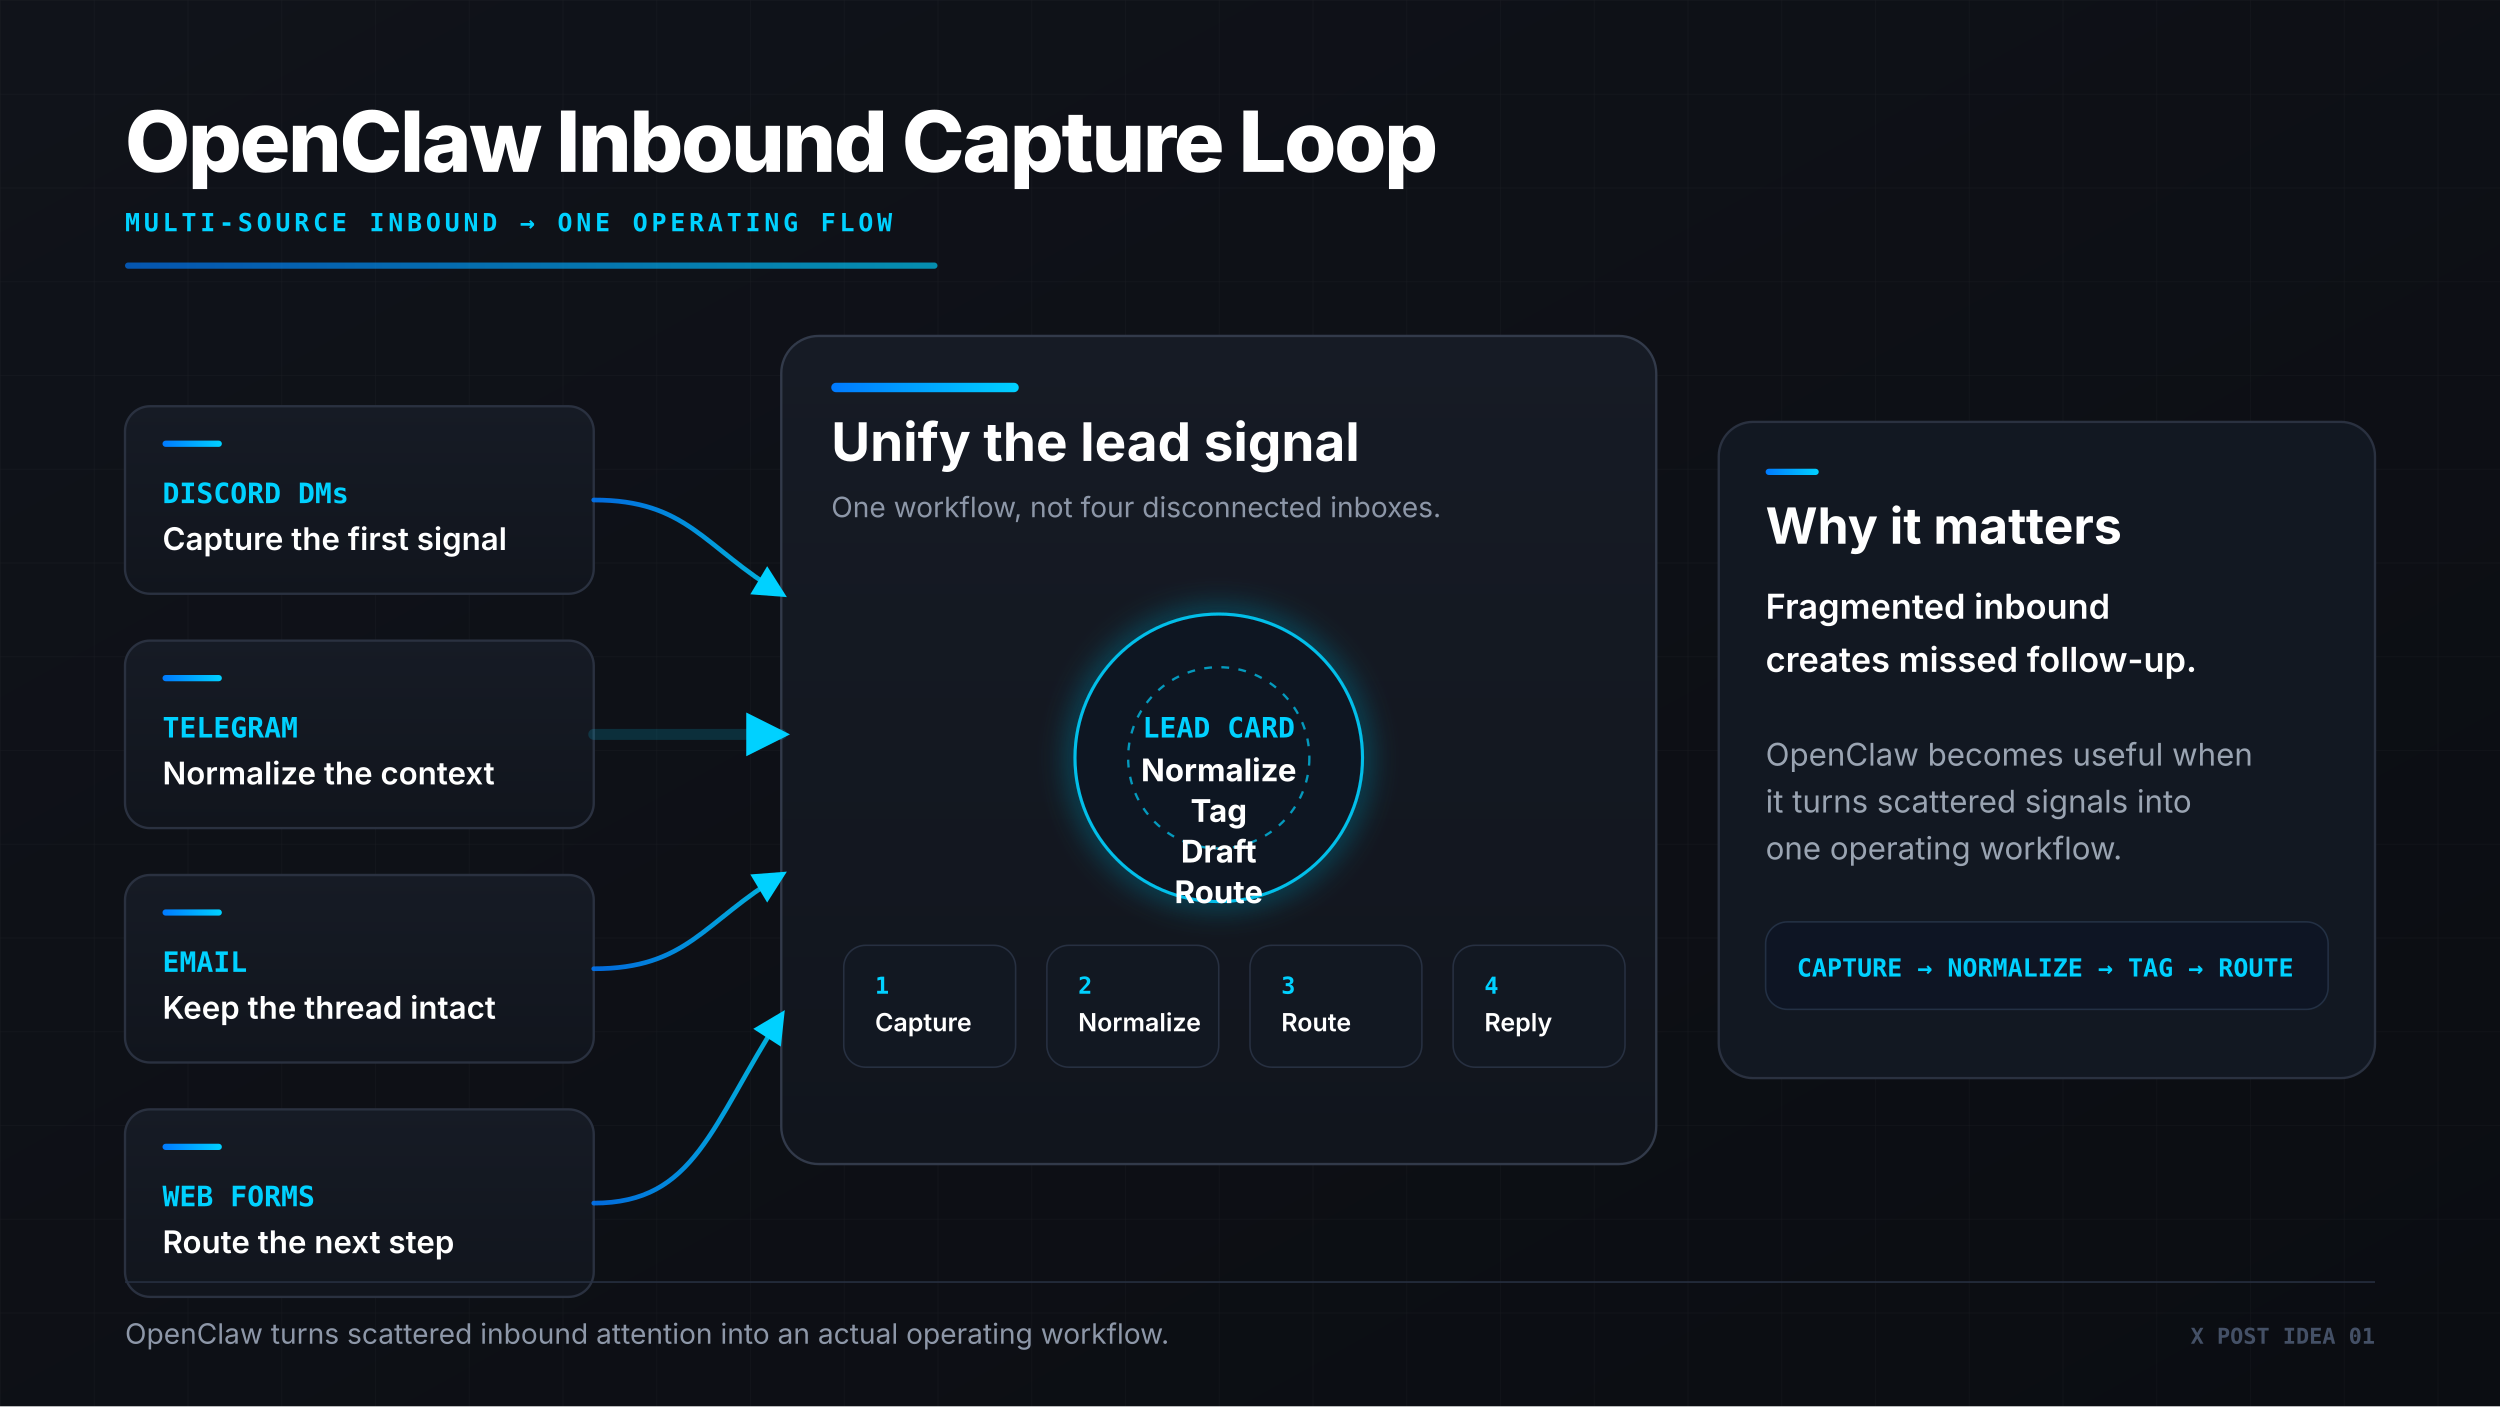
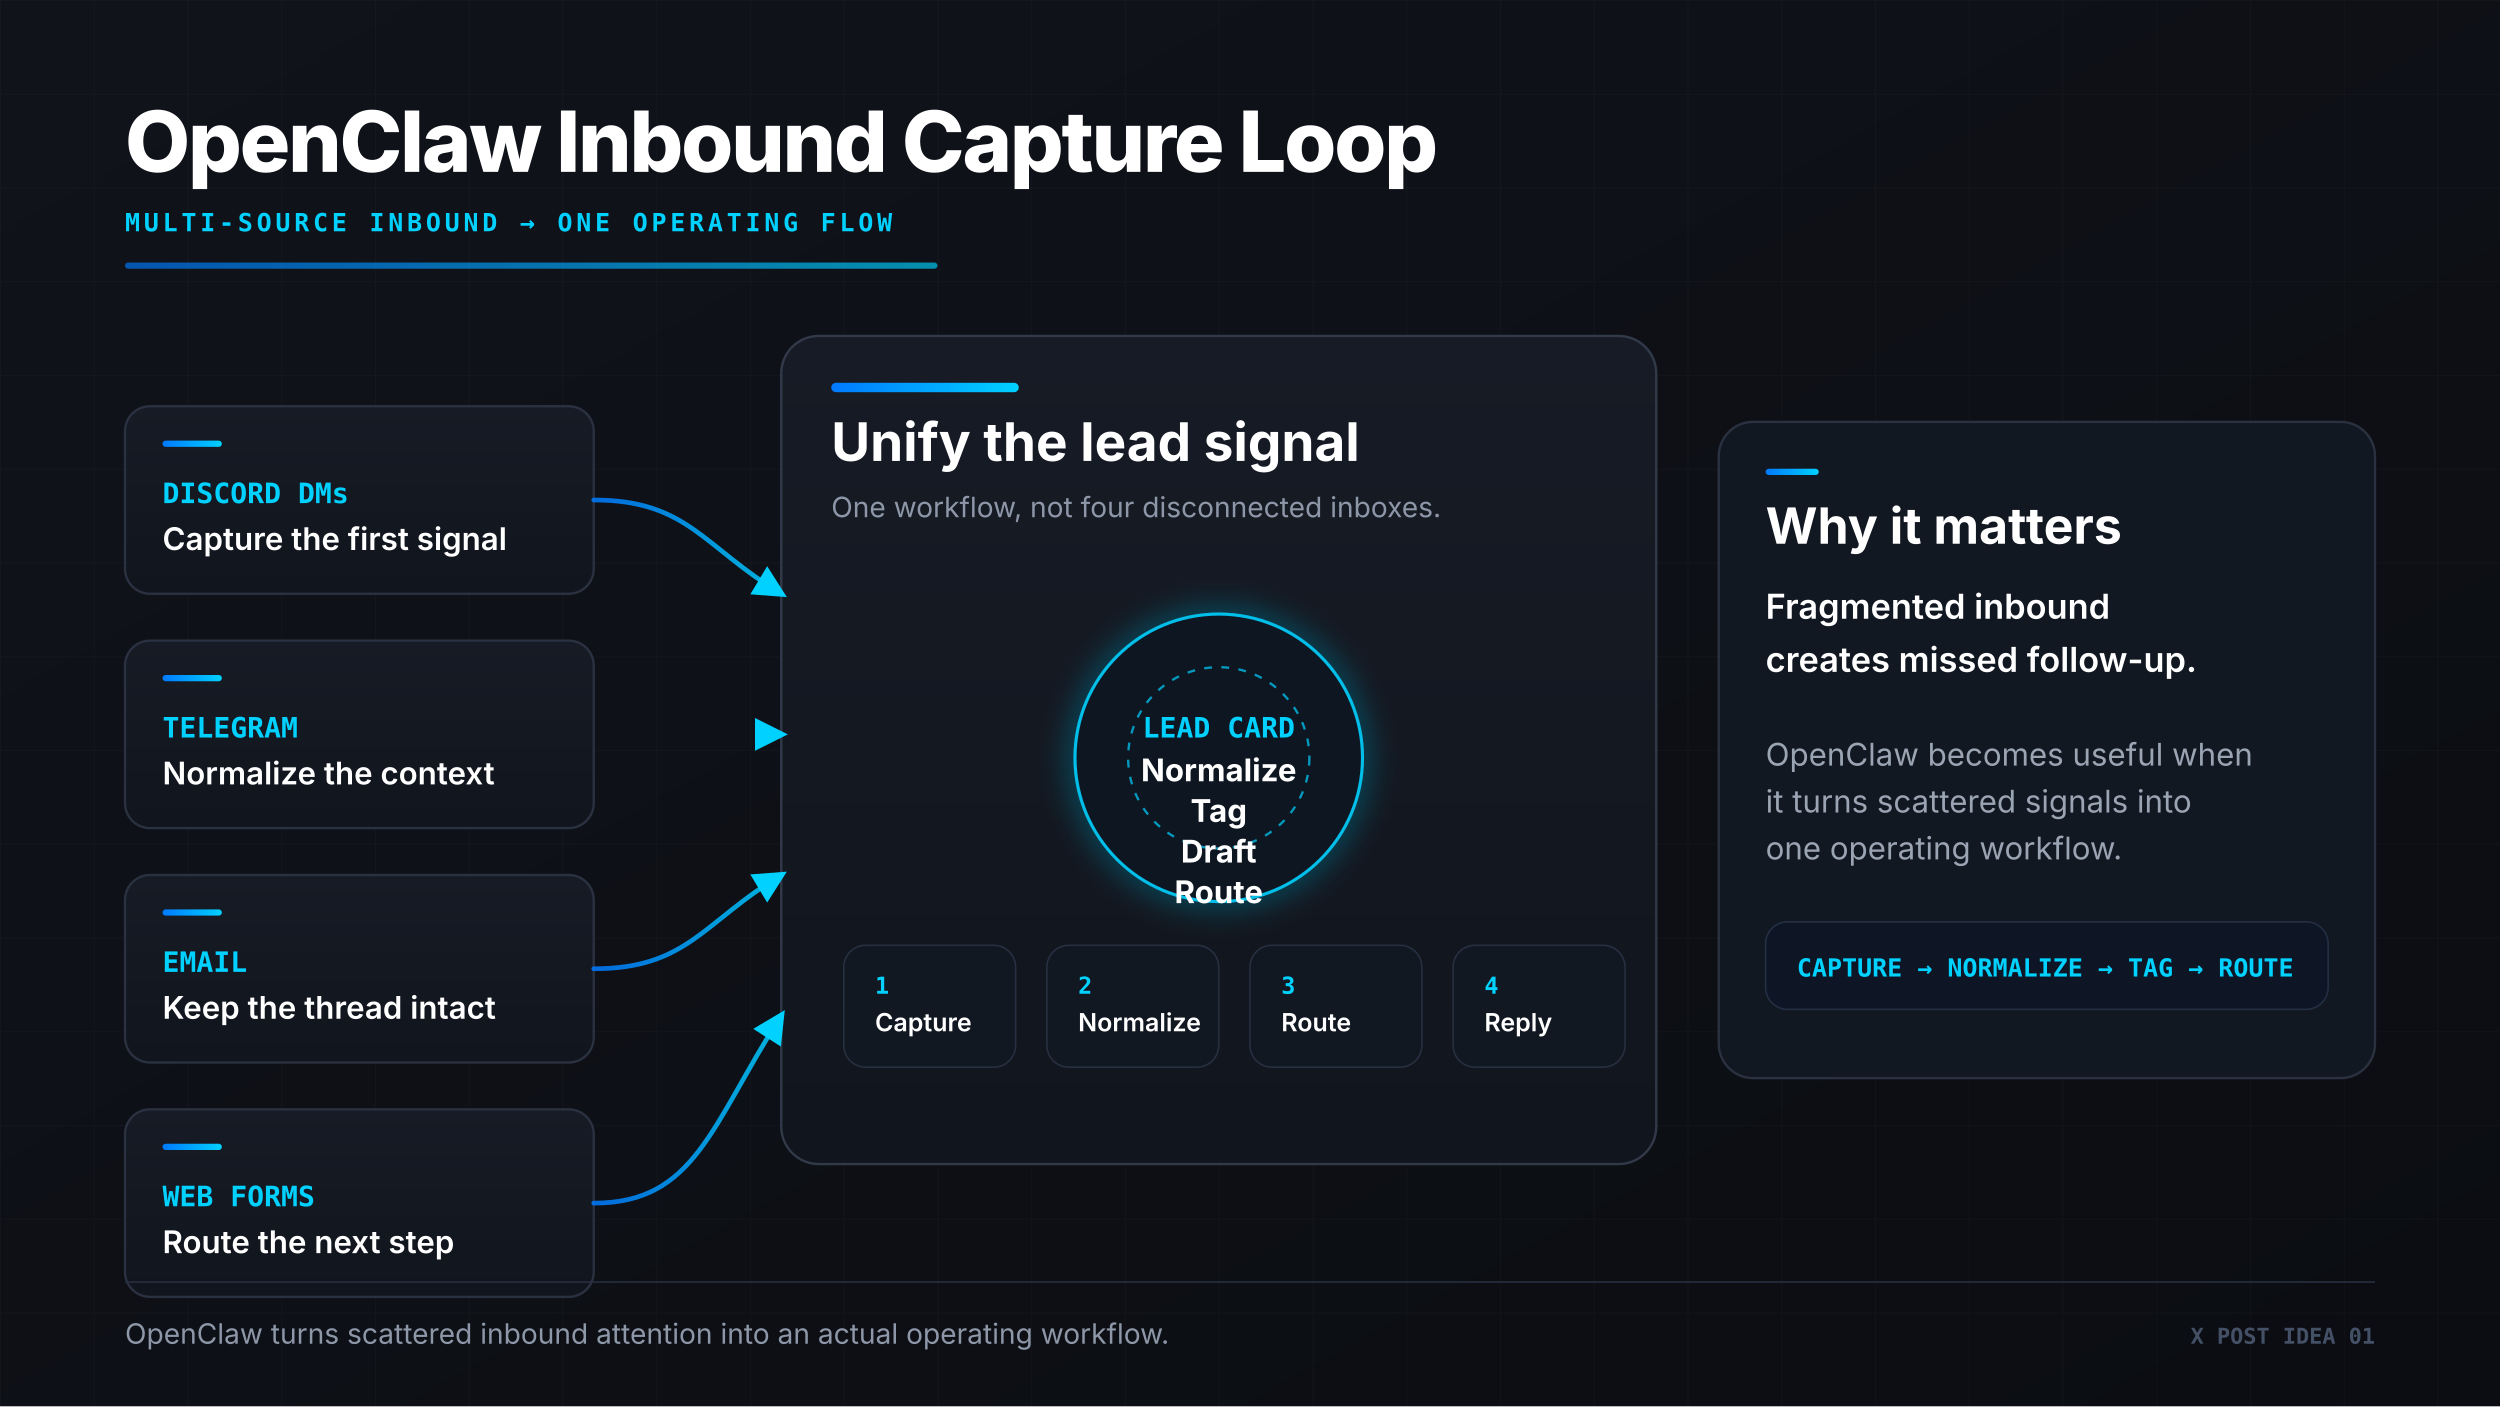
<svg xmlns="http://www.w3.org/2000/svg" width="1600" height="900" viewBox="0 0 1600 900">
  <defs>
    <linearGradient id="bgGrad" x1="0%" y1="0%" x2="100%" y2="100%">
      <stop offset="0%" style="stop-color:#10131A;stop-opacity:1" />
      <stop offset="100%" style="stop-color:#0B0D12;stop-opacity:1" />
    </linearGradient>
    <linearGradient id="cardGrad" x1="0%" y1="0%" x2="0%" y2="100%">
      <stop offset="0%" style="stop-color:#161B25;stop-opacity:1" />
      <stop offset="100%" style="stop-color:#11151D;stop-opacity:1" />
    </linearGradient>
    <linearGradient id="accentGrad" x1="0%" y1="0%" x2="100%" y2="0%">
      <stop offset="0%" style="stop-color:#007AFF;stop-opacity:1" />
      <stop offset="100%" style="stop-color:#00D1FF;stop-opacity:1" />
    </linearGradient>
    <filter id="glow" x="-30%" y="-30%" width="160%" height="160%">
      <feGaussianBlur stdDeviation="10" result="blur" />
      <feMerge>
        <feMergeNode in="blur" />
        <feMergeNode in="SourceGraphic" />
      </feMerge>
    </filter>
    <pattern id="grid" width="60" height="60" patternUnits="userSpaceOnUse">
      <path d="M 60 0 L 0 0 0 60" fill="none" stroke="#FFFFFF" stroke-width="0.7" stroke-opacity="0.04" />
    </pattern>
    <marker id="arrow" viewBox="0 0 10 10" refX="8" refY="5" markerWidth="7" markerHeight="7" orient="auto-start-reverse">
      <path d="M 0 0 L 10 5 L 0 10 z" fill="#00D1FF" />
    </marker>
  </defs>
  <rect width="1600" height="900" fill="url(#bgGrad)" />
  <rect width="1600" height="900" fill="url(#grid)" />
  <text x="80" y="110" font-family="Inter, -apple-system, sans-serif" font-size="54" font-weight="800" fill="#FFFFFF" letter-spacing="-1.4">OpenClaw Inbound Capture Loop</text>
  <text x="80" y="148" font-family="ui-monospace, monospace" font-size="16" font-weight="600" fill="#00D1FF" letter-spacing="2.4">MULTI-SOURCE INBOUND → ONE OPERATING FLOW</text>
  <rect x="80" y="168" width="520" height="4" rx="2" fill="url(#accentGrad)" opacity="0.65" />
  <g transform="translate(80, 260)">
    <g>
      <rect width="300" height="120" rx="16" fill="url(#cardGrad)" stroke="#2A3140" stroke-width="1.5" />
      <rect x="24" y="22" width="38" height="4" rx="2" fill="url(#accentGrad)" />
      <text x="24" y="62" font-family="ui-monospace, monospace" font-size="18" font-weight="700" fill="#00D1FF">DISCORD DMs</text>
      <text x="24" y="92" font-family="Inter, -apple-system, sans-serif" font-size="20" font-weight="600" fill="#FFFFFF">Capture the first signal</text>
    </g>
    <g transform="translate(0, 150)">
      <rect width="300" height="120" rx="16" fill="url(#cardGrad)" stroke="#2A3140" stroke-width="1.5" />
      <rect x="24" y="22" width="38" height="4" rx="2" fill="url(#accentGrad)" />
      <text x="24" y="62" font-family="ui-monospace, monospace" font-size="18" font-weight="700" fill="#00D1FF">TELEGRAM</text>
      <text x="24" y="92" font-family="Inter, -apple-system, sans-serif" font-size="20" font-weight="600" fill="#FFFFFF">Normalize the context</text>
    </g>
    <g transform="translate(0, 300)">
      <rect width="300" height="120" rx="16" fill="url(#cardGrad)" stroke="#2A3140" stroke-width="1.5" />
      <rect x="24" y="22" width="38" height="4" rx="2" fill="url(#accentGrad)" />
      <text x="24" y="62" font-family="ui-monospace, monospace" font-size="18" font-weight="700" fill="#00D1FF">EMAIL</text>
      <text x="24" y="92" font-family="Inter, -apple-system, sans-serif" font-size="20" font-weight="600" fill="#FFFFFF">Keep the thread intact</text>
    </g>
    <g transform="translate(0, 450)">
      <rect width="300" height="120" rx="16" fill="url(#cardGrad)" stroke="#2A3140" stroke-width="1.5" />
      <rect x="24" y="22" width="38" height="4" rx="2" fill="url(#accentGrad)" />
      <text x="24" y="62" font-family="ui-monospace, monospace" font-size="18" font-weight="700" fill="#00D1FF">WEB FORMS</text>
      <text x="24" y="92" font-family="Inter, -apple-system, sans-serif" font-size="20" font-weight="600" fill="#FFFFFF">Route the next step</text>
    </g>
  </g>
  <g transform="translate(500, 215)">
    <rect width="560" height="530" rx="24" fill="url(#cardGrad)" stroke="#323A4A" stroke-width="1.5" />
    <rect x="32" y="30" width="120" height="6" rx="3" fill="url(#accentGrad)" />
    <text x="32" y="80" font-family="Inter, -apple-system, sans-serif" font-size="34" font-weight="700" fill="#FFFFFF">Unify the lead signal</text>
    <text x="32" y="116" font-family="Inter, -apple-system, sans-serif" font-size="18" font-weight="400" fill="#8D97A8">One workflow, not four disconnected inboxes.</text>
    <g transform="translate(90, 165)">
      <circle cx="190" cy="105" r="92" fill="#0E1524" stroke="#00D1FF" stroke-width="2" opacity="0.9" filter="url(#glow)" />
      <circle cx="190" cy="105" r="58" fill="none" stroke="#00D1FF" stroke-width="1.5" stroke-dasharray="5 6" opacity="0.7" />
      <text x="190" y="92" text-anchor="middle" font-family="ui-monospace, monospace" font-size="18" font-weight="700" fill="#00D1FF">LEAD CARD</text>
      <text x="190" y="120" text-anchor="middle" font-family="Inter, -apple-system, sans-serif" font-size="20" font-weight="700" fill="#FFFFFF">Normalize</text>
      <text x="190" y="146" text-anchor="middle" font-family="Inter, -apple-system, sans-serif" font-size="20" font-weight="700" fill="#FFFFFF">Tag</text>
      <text x="190" y="172" text-anchor="middle" font-family="Inter, -apple-system, sans-serif" font-size="20" font-weight="700" fill="#FFFFFF">Draft</text>
      <text x="190" y="198" text-anchor="middle" font-family="Inter, -apple-system, sans-serif" font-size="20" font-weight="700" fill="#FFFFFF">Route</text>
    </g>
    <g transform="translate(40, 390)">
      <rect x="0" y="0" width="110" height="78" rx="14" fill="#121822" stroke="#273041" />
      <text x="20" y="31" font-family="ui-monospace, monospace" font-size="15" font-weight="700" fill="#00D1FF">1</text>
      <text x="20" y="55" font-family="Inter, -apple-system, sans-serif" font-size="16" font-weight="600" fill="#FFFFFF">Capture</text>
      <rect x="130" y="0" width="110" height="78" rx="14" fill="#121822" stroke="#273041" />
      <text x="150" y="31" font-family="ui-monospace, monospace" font-size="15" font-weight="700" fill="#00D1FF">2</text>
      <text x="150" y="55" font-family="Inter, -apple-system, sans-serif" font-size="16" font-weight="600" fill="#FFFFFF">Normalize</text>
      <rect x="260" y="0" width="110" height="78" rx="14" fill="#121822" stroke="#273041" />
      <text x="280" y="31" font-family="ui-monospace, monospace" font-size="15" font-weight="700" fill="#00D1FF">3</text>
      <text x="280" y="55" font-family="Inter, -apple-system, sans-serif" font-size="16" font-weight="600" fill="#FFFFFF">Route</text>
      <rect x="390" y="0" width="110" height="78" rx="14" fill="#121822" stroke="#273041" />
      <text x="410" y="31" font-family="ui-monospace, monospace" font-size="15" font-weight="700" fill="#00D1FF">4</text>
      <text x="410" y="55" font-family="Inter, -apple-system, sans-serif" font-size="16" font-weight="600" fill="#FFFFFF">Reply</text>
    </g>
  </g>
  <path d="M 380 320 C 440 320 450 350 500 380" fill="none" stroke="url(#accentGrad)" stroke-width="3" stroke-opacity="0.85" marker-end="url(#arrow)" stroke-linecap="round" />
-   <path d="M 380 470 C 440 470 450 470 500 470" fill="none" stroke="#00D1FF" stroke-width="7" stroke-opacity="0.16" stroke-linecap="round" />
-   <path d="M 380 470 C 440 470 450 470 500 470" fill="none" stroke="url(#accentGrad)" stroke-width="4" stroke-opacity="0.95" marker-end="url(#arrow)" stroke-linecap="round" />
+   <path d="M 380 470 C 440 470 450 470 500 470" fill="none" stroke="url(#accentGrad)" stroke-width="3" stroke-opacity="0.85" marker-end="url(#arrow)" stroke-linecap="round" />
  <path d="M 380 620 C 440 620 450 590 500 560" fill="none" stroke="url(#accentGrad)" stroke-width="3" stroke-opacity="0.85" marker-end="url(#arrow)" stroke-linecap="round" />
  <path d="M 380 770 C 445 770 455 720 500 650" fill="none" stroke="url(#accentGrad)" stroke-width="3" stroke-opacity="0.85" marker-end="url(#arrow)" stroke-linecap="round" />
  <g transform="translate(1100, 270)">
    <rect width="420" height="420" rx="22" fill="#121822" stroke="#2A3140" stroke-width="1.5" />
    <rect x="30" y="30" width="34" height="4" rx="2" fill="url(#accentGrad)" />
    <text x="30" y="78" font-family="Inter, -apple-system, sans-serif" font-size="32" font-weight="700" fill="#FFFFFF">Why it matters</text>
    <text x="30" y="126" font-family="Inter, -apple-system, sans-serif" font-size="22" font-weight="600" fill="#FFFFFF">
      <tspan x="30" dy="0">Fragmented inbound</tspan>
      <tspan x="30" dy="34">creates missed follow-up.</tspan>
    </text>
    <text x="30" y="220" font-family="Inter, -apple-system, sans-serif" font-size="20" font-weight="400" fill="#9AA4B2">
      <tspan x="30" dy="0">OpenClaw becomes useful when</tspan>
      <tspan x="30" dy="30">it turns scattered signals into</tspan>
      <tspan x="30" dy="30">one operating workflow.</tspan>
    </text>
    <rect x="30" y="320" width="360" height="56" rx="14" fill="#0E1524" stroke="#233044" />
    <text x="50" y="355" font-family="ui-monospace, monospace" font-size="16" font-weight="700" fill="#00D1FF">CAPTURE → NORMALIZE → TAG → ROUTE</text>
  </g>
  <rect x="80" y="820" width="1440" height="1" fill="#273041" />
  <text x="80" y="860" font-family="Inter, -apple-system, sans-serif" font-size="18" font-weight="400" fill="#8D97A8">OpenClaw turns scattered inbound attention into an actual operating workflow.</text>
  <text x="1520" y="860" text-anchor="end" font-family="ui-monospace, monospace" font-size="14" font-weight="600" fill="#445066">X POST IDEA 01</text>
</svg>
